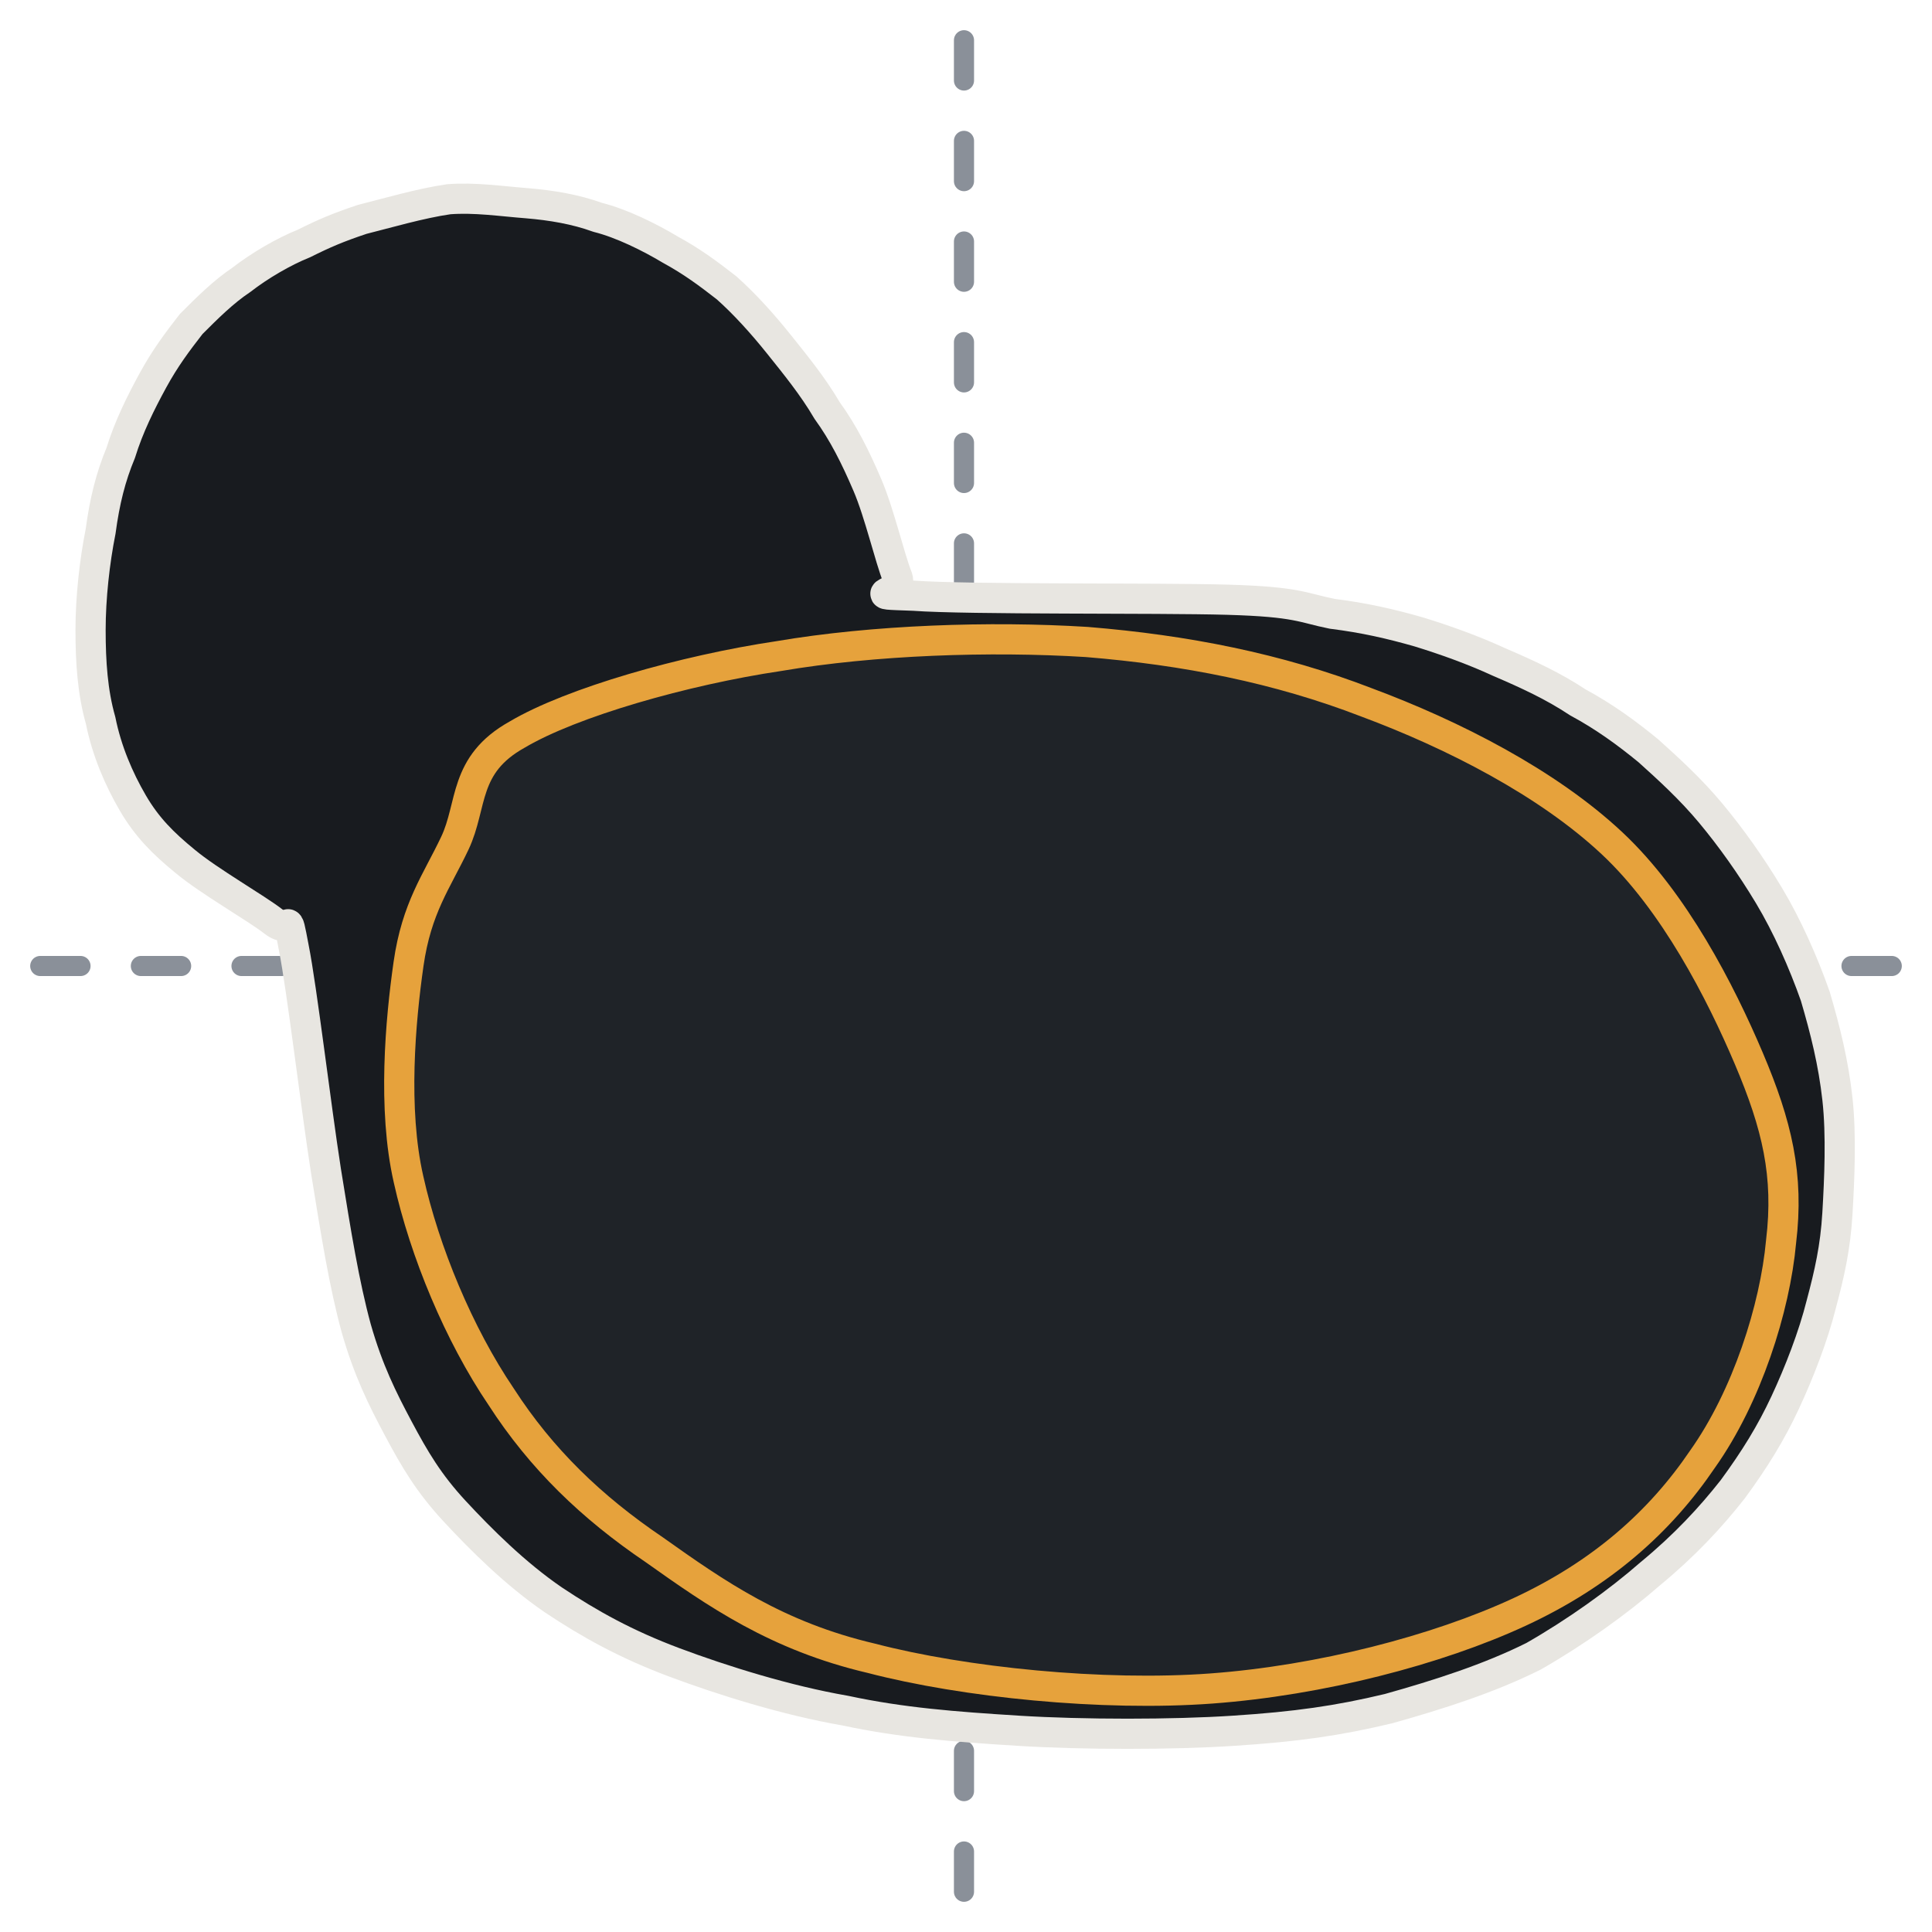
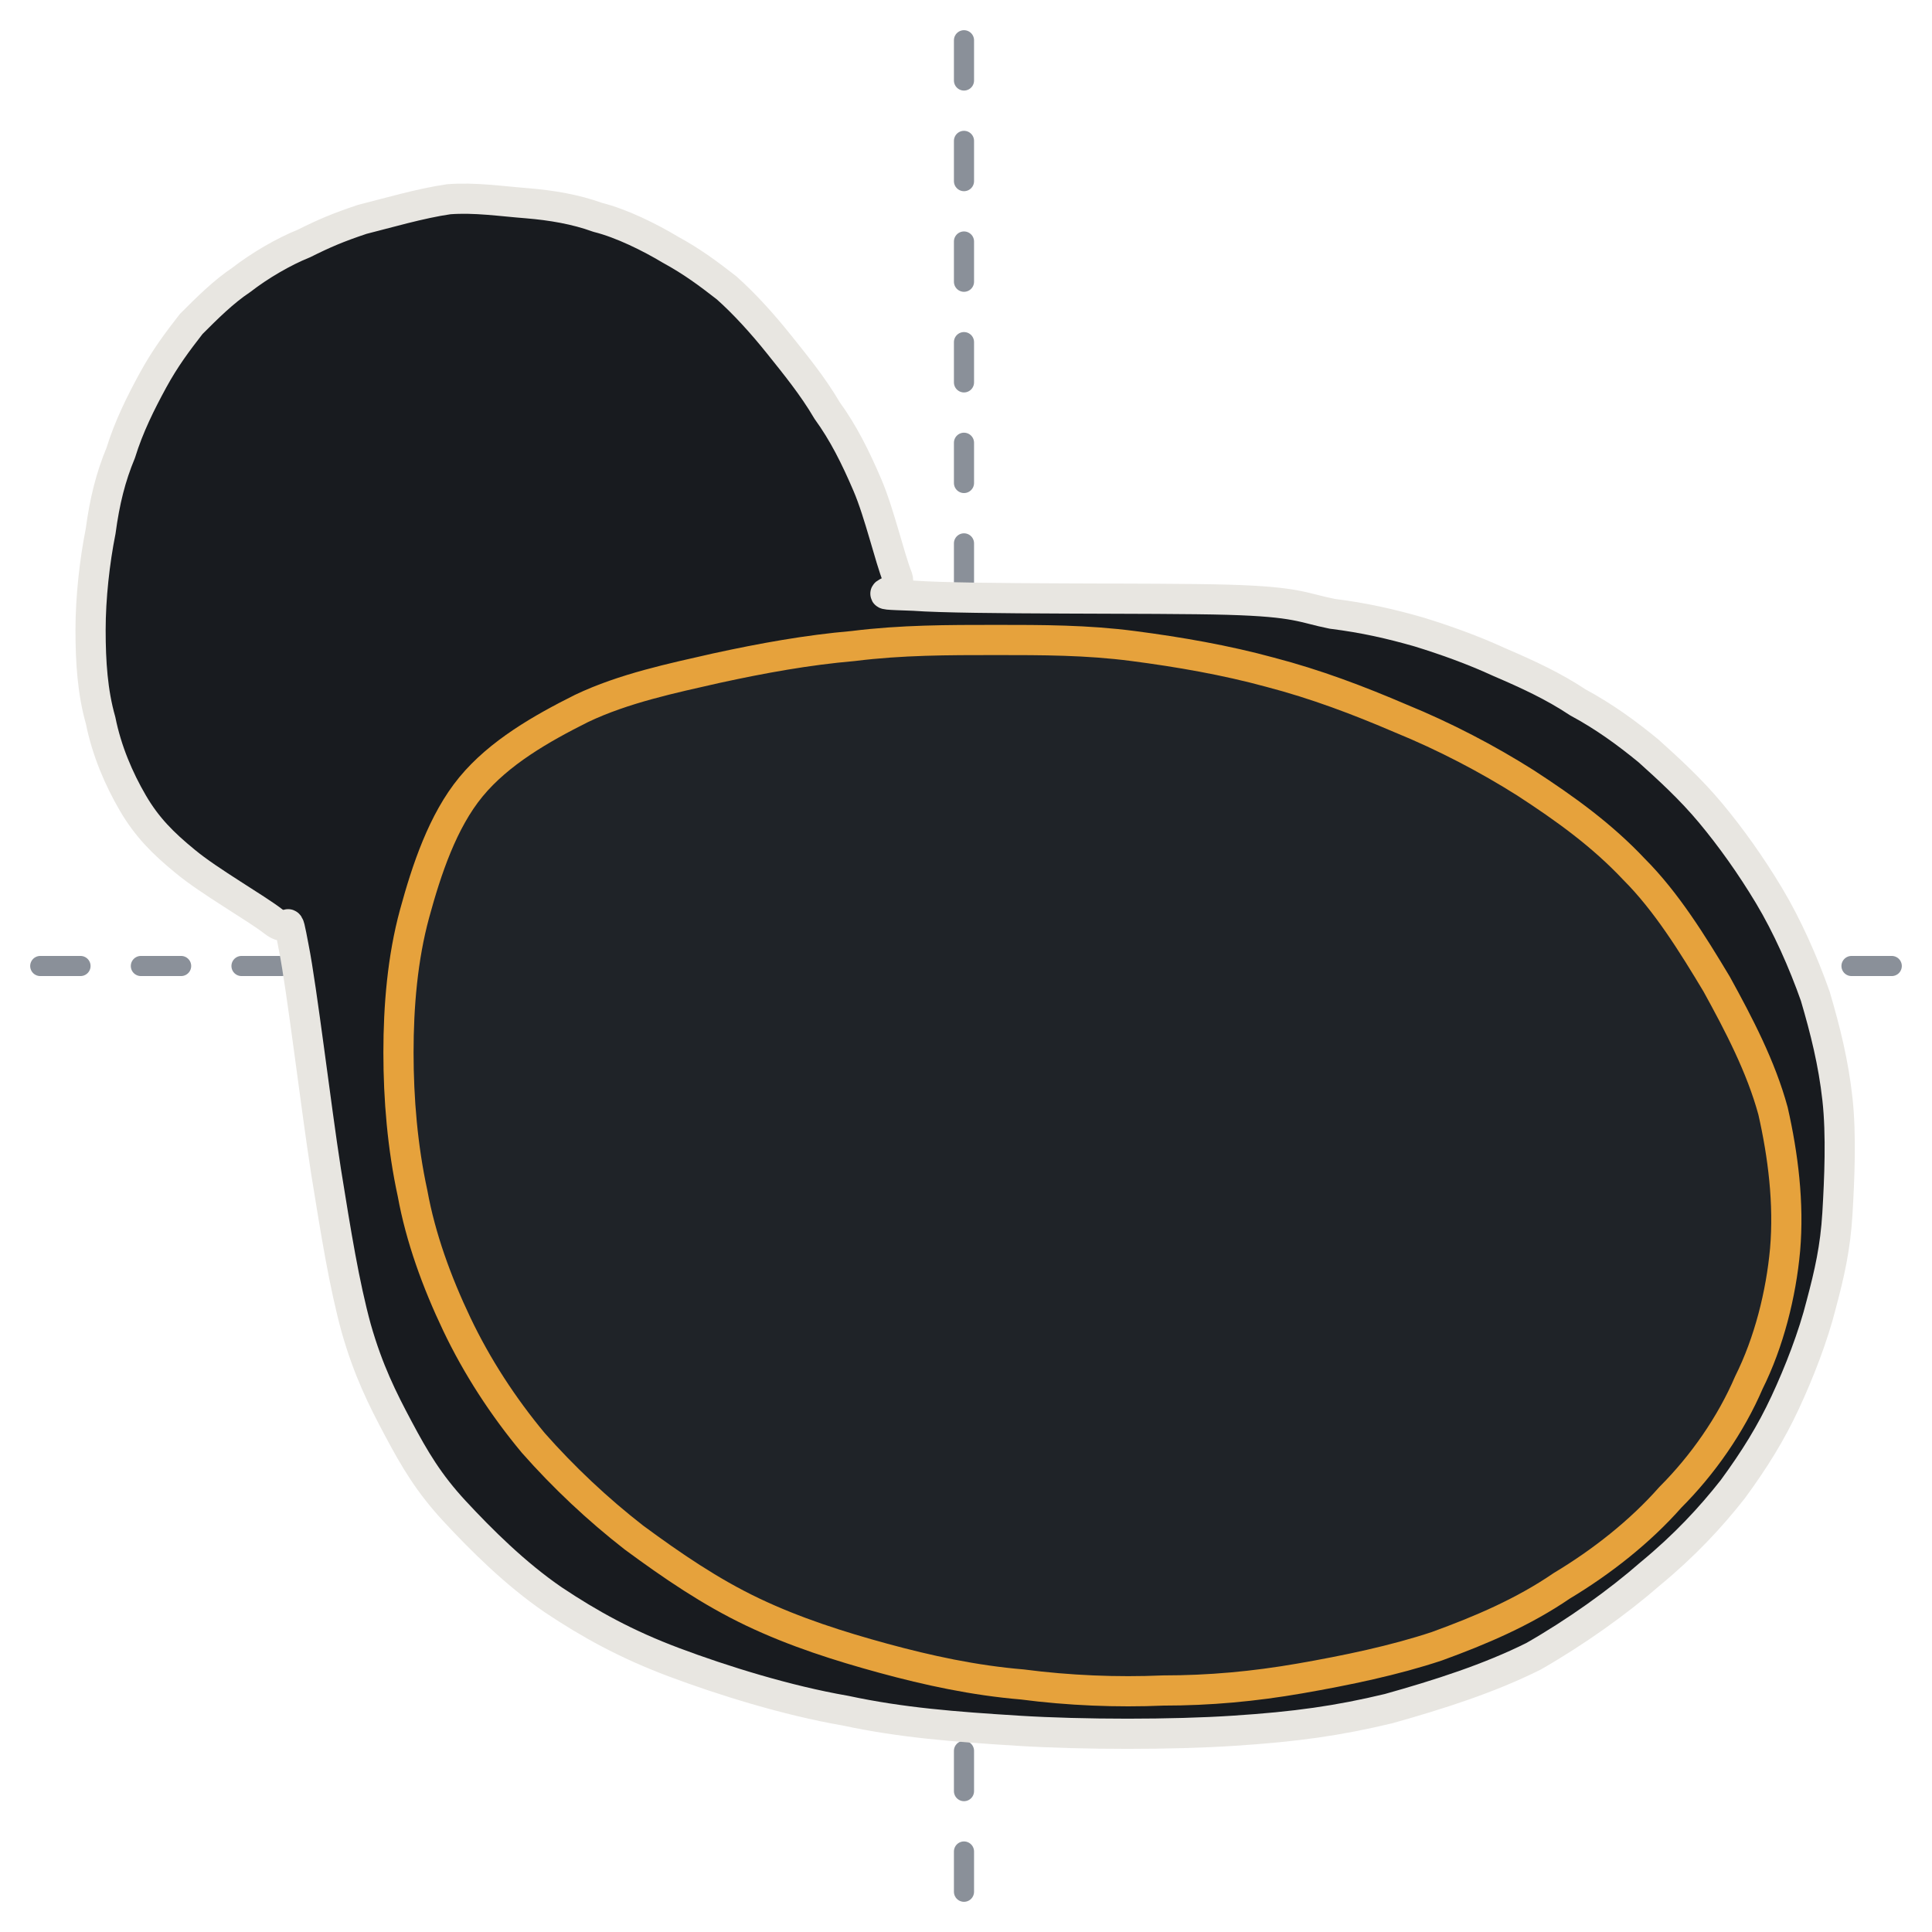
<svg xmlns="http://www.w3.org/2000/svg" viewBox="0 0 96 96" width="96" height="96" role="img" aria-label="Jabra Elite 8 Active left earbud">
  <path d="M47.9 2.0L47.9 4.0M47.9 7.0L47.9 9.0M47.9 12.0L47.9 14.0M47.9 17.0L47.9 19.0M47.9 22.0L47.9 24.0M47.9 27.0L47.9 29.0M47.9 32.0L47.9 34.0M47.9 37.0L47.9 39.0M47.9 42.0L47.9 44.0M47.9 47.0L47.9 49.0M47.9 52.0L47.9 54.0M47.9 57.0L47.9 59.0M47.9 62.0L47.9 64.0M47.9 67.0L47.9 69.0M47.9 72.0L47.9 74.0M47.9 77.0L47.9 79.0M47.9 82.0L47.9 84.0M47.9 87.0L47.9 89.0M47.9 92.0L47.9 94.0M2.0 48.0L4.0 48.0M7.0 48.0L9.0 48.0M12.0 48.0L14.0 48.0M17.0 48.0L19.0 48.0M22.0 48.0L24.0 48.0M27.0 48.0L29.0 48.0M32.0 48.0L34.0 48.0M37.0 48.0L39.0 48.0M42.0 48.0L44.0 48.0M47.0 48.0L49.0 48.0M52.0 48.0L54.0 48.0M57.0 48.0L59.0 48.0M62.0 48.0L64.0 48.0M67.0 48.0L69.0 48.0M72.0 48.0L74.0 48.0M77.0 48.0L79.0 48.0M82.0 48.0L84.0 48.0M87.0 48.0L89.0 48.0M92.0 48.0L94.0 48.0" fill="none" stroke="#8A9099" stroke-width="1.0" stroke-linecap="round" stroke-linejoin="round" />
  <path d="M22.3 9.9C23.6 9.8 24.9 10.0 26.2 10.1C27.4 10.2 28.6 10.4 29.7 10.8C30.9 11.1 32.3 11.8 33.3 12.4C34.4 13.0 35.2 13.6 36.1 14.3C37.0 15.1 37.9 16.1 38.7 17.1C39.5 18.1 40.4 19.2 41.1 20.4C41.9 21.5 42.5 22.7 43.1 24.1C43.7 25.5 44.2 27.7 44.6 28.7C44.9 29.6 42.6 29.5 45.4 29.6C48.1 29.8 57.5 29.7 61.0 29.8C64.5 29.9 64.7 30.2 66.2 30.5C67.8 30.7 69.1 31.0 70.5 31.4C71.8 31.8 73.2 32.3 74.5 32.9C75.9 33.5 77.2 34.1 78.4 34.9C79.7 35.6 80.8 36.4 81.9 37.3C82.9 38.2 84.0 39.2 85.0 40.4C86.0 41.6 87.0 43.0 87.9 44.5C88.8 46.0 89.6 47.8 90.2 49.5C90.7 51.2 91.1 52.8 91.3 54.6C91.5 56.4 91.4 58.6 91.3 60.3C91.2 62.0 90.9 63.3 90.5 64.8C90.1 66.4 89.4 68.2 88.7 69.7C88.0 71.2 87.2 72.5 86.1 74.0C85.0 75.4 83.7 76.8 82.0 78.2C80.4 79.6 78.3 81.1 76.2 82.3C74.0 83.4 71.5 84.2 69.0 84.9C66.5 85.5 64.4 85.8 61.3 86.0C58.3 86.2 53.8 86.2 50.6 86.0C47.4 85.8 44.8 85.6 42.0 85.0C39.1 84.5 35.9 83.5 33.5 82.6C31.1 81.7 29.3 80.7 27.5 79.5C25.6 78.2 23.9 76.5 22.6 75.1C21.3 73.7 20.6 72.5 19.8 71.0C19.0 69.5 18.3 68.1 17.7 66.0C17.1 63.8 16.7 61.3 16.2 58.2C15.7 55.0 15.0 49.1 14.6 47.1C14.2 45.0 14.5 46.5 13.6 45.8C12.7 45.1 10.4 43.8 9.2 42.8C8.1 41.9 7.3 41.1 6.6 39.9C5.9 38.7 5.3 37.3 5.0 35.8C4.6 34.4 4.5 32.9 4.5 31.3C4.5 29.7 4.7 27.9 5.0 26.4C5.2 24.9 5.5 23.7 6.0 22.5C6.4 21.2 7.0 20.0 7.6 18.9C8.2 17.8 8.8 17.0 9.5 16.1C10.3 15.3 11.1 14.5 12.0 13.9C12.9 13.2 14.1 12.5 15.1 12.1C16.1 11.6 16.8 11.3 18.0 10.9C19.2 10.6 20.9 10.1 22.3 9.9Z" fill="#181B1F" stroke="#E8E6E1" stroke-width="1.5" stroke-linecap="round" stroke-linejoin="round" />
-   <path d="M22.6 41.9C23.5 40.0 23.0 38.0 25.7 36.5C28.4 34.9 34.0 33.3 38.7 32.6C43.4 31.8 49.2 31.6 54.0 31.9C58.9 32.3 63.5 33.2 67.9 34.9C72.2 36.5 76.9 38.9 80.1 41.9C83.2 44.8 85.5 49.3 86.9 52.6C88.3 55.9 88.9 58.4 88.5 61.7C88.2 65.0 86.8 69.4 84.6 72.5C82.5 75.6 79.6 78.2 75.5 80.1C71.4 82.0 65.6 83.5 60.2 83.9C54.8 84.3 47.9 83.6 43.3 82.4C38.6 81.3 35.6 79.2 32.5 77.0C29.4 74.9 26.9 72.5 24.9 69.4C22.8 66.3 21.1 62.2 20.3 58.6C19.5 55.1 19.9 50.7 20.3 47.9C20.7 45.1 21.7 43.8 22.6 41.9Z" fill="#1F2328" stroke="#E6A23C" stroke-width="1.5" stroke-linecap="round" stroke-linejoin="round" />
+   <path d="M23.4 39.1C24.8 37.4 26.9 36.2 28.9 35.2C31.0 34.2 33.4 33.7 35.6 33.2C37.9 32.7 40.1 32.3 42.4 32.1C44.8 31.8 47.1 31.8 49.5 31.8C51.8 31.8 54.0 31.8 56.3 32.1C58.6 32.4 60.9 32.8 63.1 33.4C65.4 34.0 67.5 34.8 69.6 35.7C71.8 36.6 73.9 37.7 75.8 38.9C77.8 40.2 79.6 41.5 81.2 43.2C82.8 44.8 84.1 46.9 85.3 48.9C86.4 50.9 87.5 53.0 88.1 55.2C88.6 57.4 88.9 59.8 88.7 62.1C88.5 64.3 87.9 66.7 86.9 68.7C86.0 70.8 84.6 72.8 83.0 74.4C81.5 76.1 79.6 77.6 77.6 78.8C75.7 80.1 73.6 81.0 71.4 81.8C69.3 82.5 66.9 83.0 64.6 83.4C62.3 83.8 60.1 84.0 57.8 84.0C55.5 84.1 53.1 84.0 50.8 83.7C48.4 83.5 46.1 83.0 43.9 82.4C41.7 81.8 39.5 81.1 37.4 80.1C35.3 79.1 33.4 77.8 31.5 76.4C29.7 75.0 28.0 73.4 26.5 71.7C25.0 69.9 23.7 67.9 22.7 65.8C21.7 63.7 20.9 61.5 20.5 59.3C20.0 57.0 19.8 54.6 19.8 52.3C19.8 50.0 20.0 47.6 20.6 45.4C21.2 43.2 22.0 40.8 23.4 39.1Z" fill="#1F2328" stroke="#E6A23C" stroke-width="1.5" stroke-linecap="round" stroke-linejoin="round" />
</svg>
